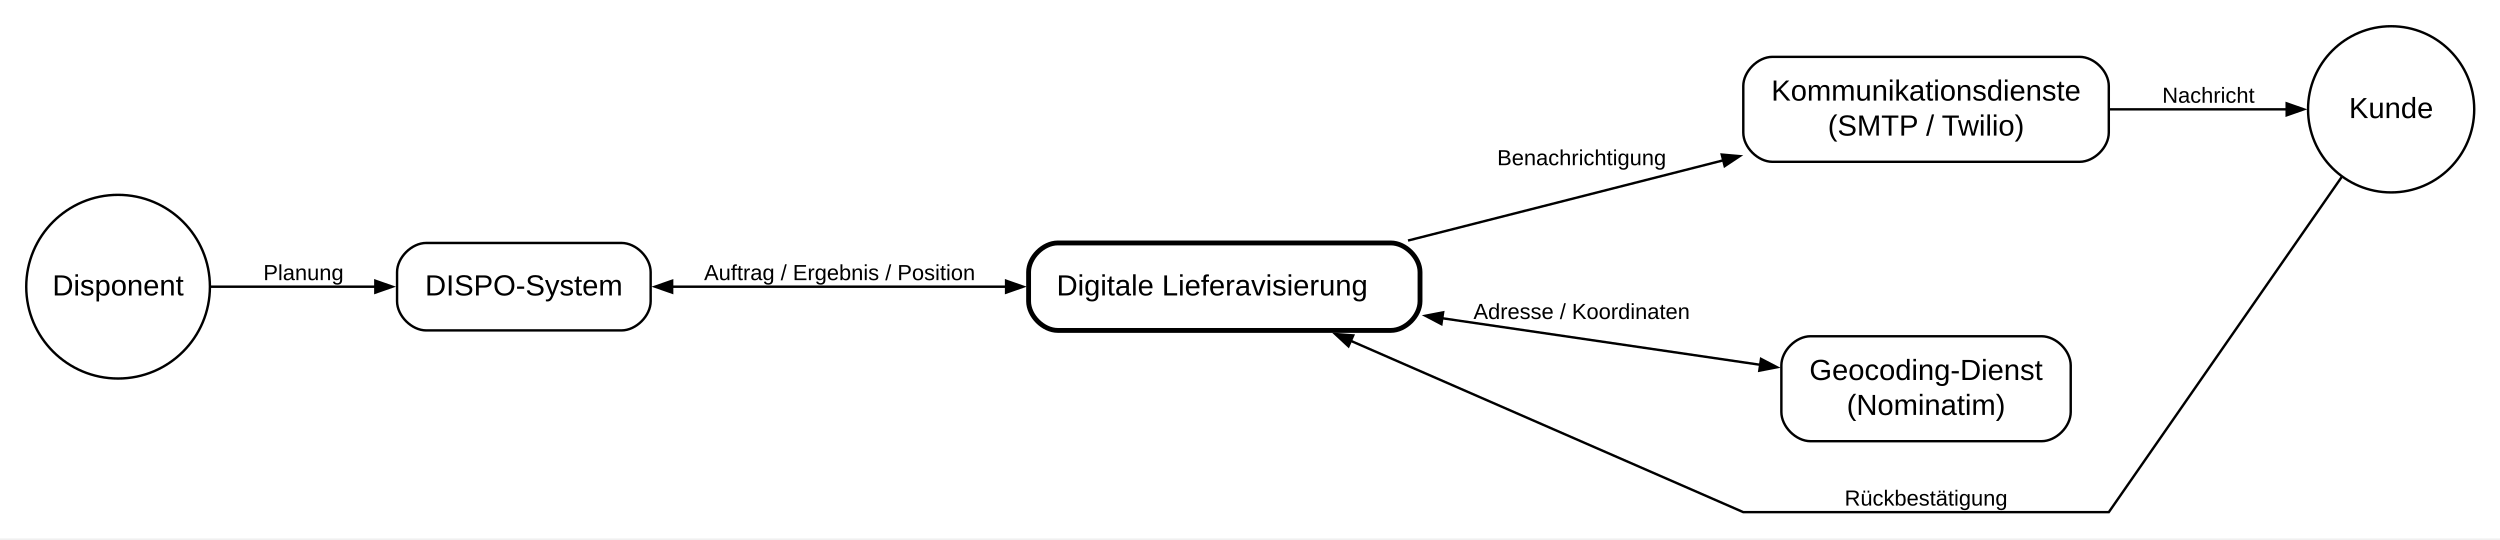
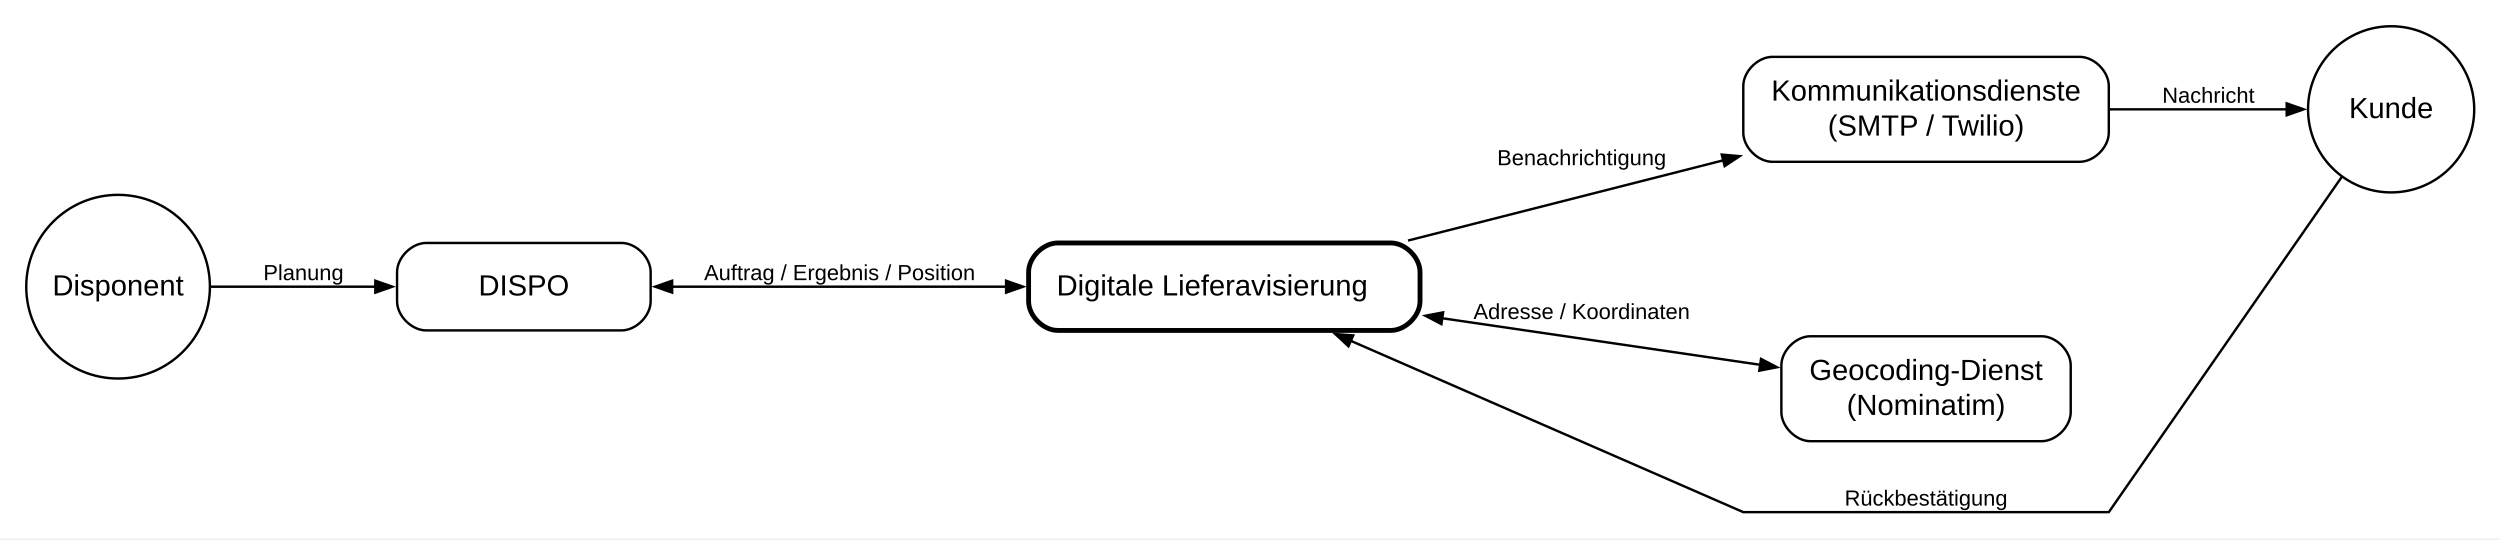
<svg xmlns="http://www.w3.org/2000/svg" width="1029pt" height="222pt" viewBox="0.00 0.00 1029.00 222.00">
  <g id="graph0" class="graph" transform="scale(1 1) rotate(0) translate(10.8 210.8)">
    <polygon fill="white" stroke="none" points="-10.8,10.8 -10.8,-210.8 1018.39,-210.8 1018.39,10.8 -10.8,10.8" />
    <g id="node1" class="node">
      <ellipse fill="none" stroke="black" cx="37.8" cy="-92.8" rx="37.8" ry="37.8" />
      <text xml:space="preserve" text-anchor="middle" x="37.8" y="-89.2" font-family="Arial" font-size="12.00">Disponent</text>
    </g>
    <g id="node2" class="node">
      <path fill="none" stroke="black" d="M245.01,-110.8C245.01,-110.8 164.63,-110.8 164.63,-110.8 158.63,-110.8 152.63,-104.8 152.63,-98.8 152.63,-98.8 152.63,-86.8 152.63,-86.8 152.63,-80.8 158.63,-74.8 164.63,-74.8 164.63,-74.8 245.01,-74.8 245.01,-74.8 251.01,-74.8 257.01,-80.8 257.01,-86.8 257.01,-86.8 257.01,-98.8 257.01,-98.8 257.01,-104.8 251.01,-110.8 245.01,-110.8" />
-       <text xml:space="preserve" text-anchor="middle" x="204.82" y="-89.2" font-family="Arial" font-size="12.00">DISPO-System</text>
+       <text xml:space="preserve" text-anchor="middle" x="204.82" y="-89.2" font-family="Arial" font-size="12.00">DISPO</text>
    </g>
    <g id="edge1" class="edge">
      <path fill="none" stroke="black" d="M75.83,-92.8C95.89,-92.8 121.16,-92.8 143.94,-92.8" />
      <polygon fill="black" stroke="black" points="143.69,-95.25 150.69,-92.8 143.69,-90.35 143.69,-95.25" />
      <text xml:space="preserve" text-anchor="middle" x="114.11" y="-95.5" font-family="Arial" font-size="9.00">Planung</text>
    </g>
    <g id="node3" class="node">
      <path fill="none" stroke="black" stroke-width="2" d="M561.68,-110.8C561.68,-110.8 424.57,-110.8 424.57,-110.8 418.57,-110.8 412.57,-104.8 412.57,-98.8 412.57,-98.8 412.57,-86.8 412.57,-86.8 412.57,-80.8 418.57,-74.8 424.57,-74.8 424.57,-74.8 561.68,-74.8 561.68,-74.8 567.68,-74.8 573.68,-80.8 573.68,-86.8 573.68,-86.8 573.68,-98.8 573.68,-98.8 573.68,-104.8 567.68,-110.8 561.68,-110.8" />
      <text xml:space="preserve" text-anchor="middle" x="493.13" y="-89.2" font-family="Arial" font-size="12.00">Digitale Lieferavisierung   </text>
    </g>
    <g id="edge2" class="edge">
      <path fill="none" stroke="black" d="M265.61,-92.8C305.54,-92.8 358.75,-92.8 403.56,-92.8" />
      <polygon fill="black" stroke="black" points="265.85,-90.35 258.85,-92.8 265.85,-95.25 265.85,-90.35" />
      <polygon fill="black" stroke="black" points="403.31,-95.25 410.31,-92.8 403.31,-90.35 403.31,-95.25" />
      <text xml:space="preserve" text-anchor="middle" x="334.79" y="-95.5" font-family="Arial" font-size="9.00">Auftrag / Ergebnis / Position</text>
    </g>
    <g id="node4" class="node">
      <path fill="none" stroke="black" d="M845.18,-187.4C845.18,-187.4 718.74,-187.4 718.74,-187.4 712.74,-187.4 706.74,-181.4 706.74,-175.4 706.74,-175.4 706.74,-156.2 706.74,-156.2 706.74,-150.2 712.74,-144.2 718.74,-144.2 718.74,-144.2 845.18,-144.2 845.18,-144.2 851.18,-144.2 857.18,-150.2 857.18,-156.2 857.18,-156.2 857.18,-175.4 857.18,-175.4 857.18,-181.4 851.18,-187.4 845.18,-187.4" />
      <text xml:space="preserve" text-anchor="middle" x="781.96" y="-169.4" font-family="Arial" font-size="12.00">Kommunikationsdienste</text>
      <text xml:space="preserve" text-anchor="middle" x="781.96" y="-155" font-family="Arial" font-size="12.00">(SMTP / Twilio)</text>
    </g>
    <g id="edge3" class="edge">
      <path fill="none" stroke="black" d="M568.74,-111.79C608.58,-121.93 657.7,-134.43 698.65,-144.85" />
      <polygon fill="black" stroke="black" points="697.87,-147.18 705.25,-146.53 699.08,-142.43 697.87,-147.18" />
      <text xml:space="preserve" text-anchor="middle" x="640.21" y="-142.8" font-family="Arial" font-size="9.00">Benachrichtigung</text>
    </g>
    <g id="node5" class="node">
      <path fill="none" stroke="black" d="M829.51,-72.4C829.51,-72.4 734.41,-72.4 734.41,-72.4 728.41,-72.4 722.41,-66.4 722.41,-60.4 722.41,-60.4 722.41,-41.2 722.41,-41.2 722.41,-35.2 728.41,-29.2 734.41,-29.2 734.41,-29.2 829.51,-29.2 829.51,-29.2 835.51,-29.2 841.51,-35.2 841.51,-41.2 841.51,-41.2 841.51,-60.4 841.51,-60.4 841.51,-66.4 835.51,-72.4 829.51,-72.4" />
      <text xml:space="preserve" text-anchor="middle" x="781.96" y="-54.4" font-family="Arial" font-size="12.00">Geocoding-Dienst</text>
      <text xml:space="preserve" text-anchor="middle" x="781.96" y="-40" font-family="Arial" font-size="12.00">(Nominatim)</text>
    </g>
    <g id="edge6" class="edge">
      <path fill="none" stroke="black" d="M582.76,-79.82C625.06,-73.63 674.85,-66.34 713.94,-60.61" />
      <polygon fill="black" stroke="black" points="582.48,-77.39 575.91,-80.83 583.19,-82.24 582.48,-77.39" />
      <polygon fill="black" stroke="black" points="714.04,-63.07 720.61,-59.64 713.33,-58.23 714.04,-63.07" />
      <text xml:space="preserve" text-anchor="middle" x="640.21" y="-79.5" font-family="Arial" font-size="9.00">Adresse / Koordinaten</text>
    </g>
    <g id="node6" class="node">
      <ellipse fill="none" stroke="black" cx="973.39" cy="-165.8" rx="34.2" ry="34.2" />
      <text xml:space="preserve" text-anchor="middle" x="973.39" y="-162.2" font-family="Arial" font-size="12.00">Kunde</text>
    </g>
    <g id="edge4" class="edge">
      <path fill="none" stroke="black" d="M857.56,-165.8C882.42,-165.8 909.22,-165.8 930.67,-165.8" />
      <polygon fill="black" stroke="black" points="930.4,-168.25 937.4,-165.8 930.4,-163.35 930.4,-168.25" />
      <text xml:space="preserve" text-anchor="middle" x="898.19" y="-168.5" font-family="Arial" font-size="9.00">Nachricht</text>
    </g>
    <g id="edge5" class="edge">
      <path fill="none" stroke="black" d="M953.11,-138.05C920.31,-90.85 857.18,0 857.18,0 857.18,0 706.74,0 706.74,0 706.74,0 607.78,-43.19 544.89,-70.64" />
      <polygon fill="black" stroke="black" points="544.23,-68.26 538.8,-73.3 546.19,-72.75 544.23,-68.26" />
      <text xml:space="preserve" text-anchor="middle" x="781.96" y="-2.7" font-family="Arial" font-size="9.00">Rückbestätigung</text>
    </g>
  </g>
</svg>
